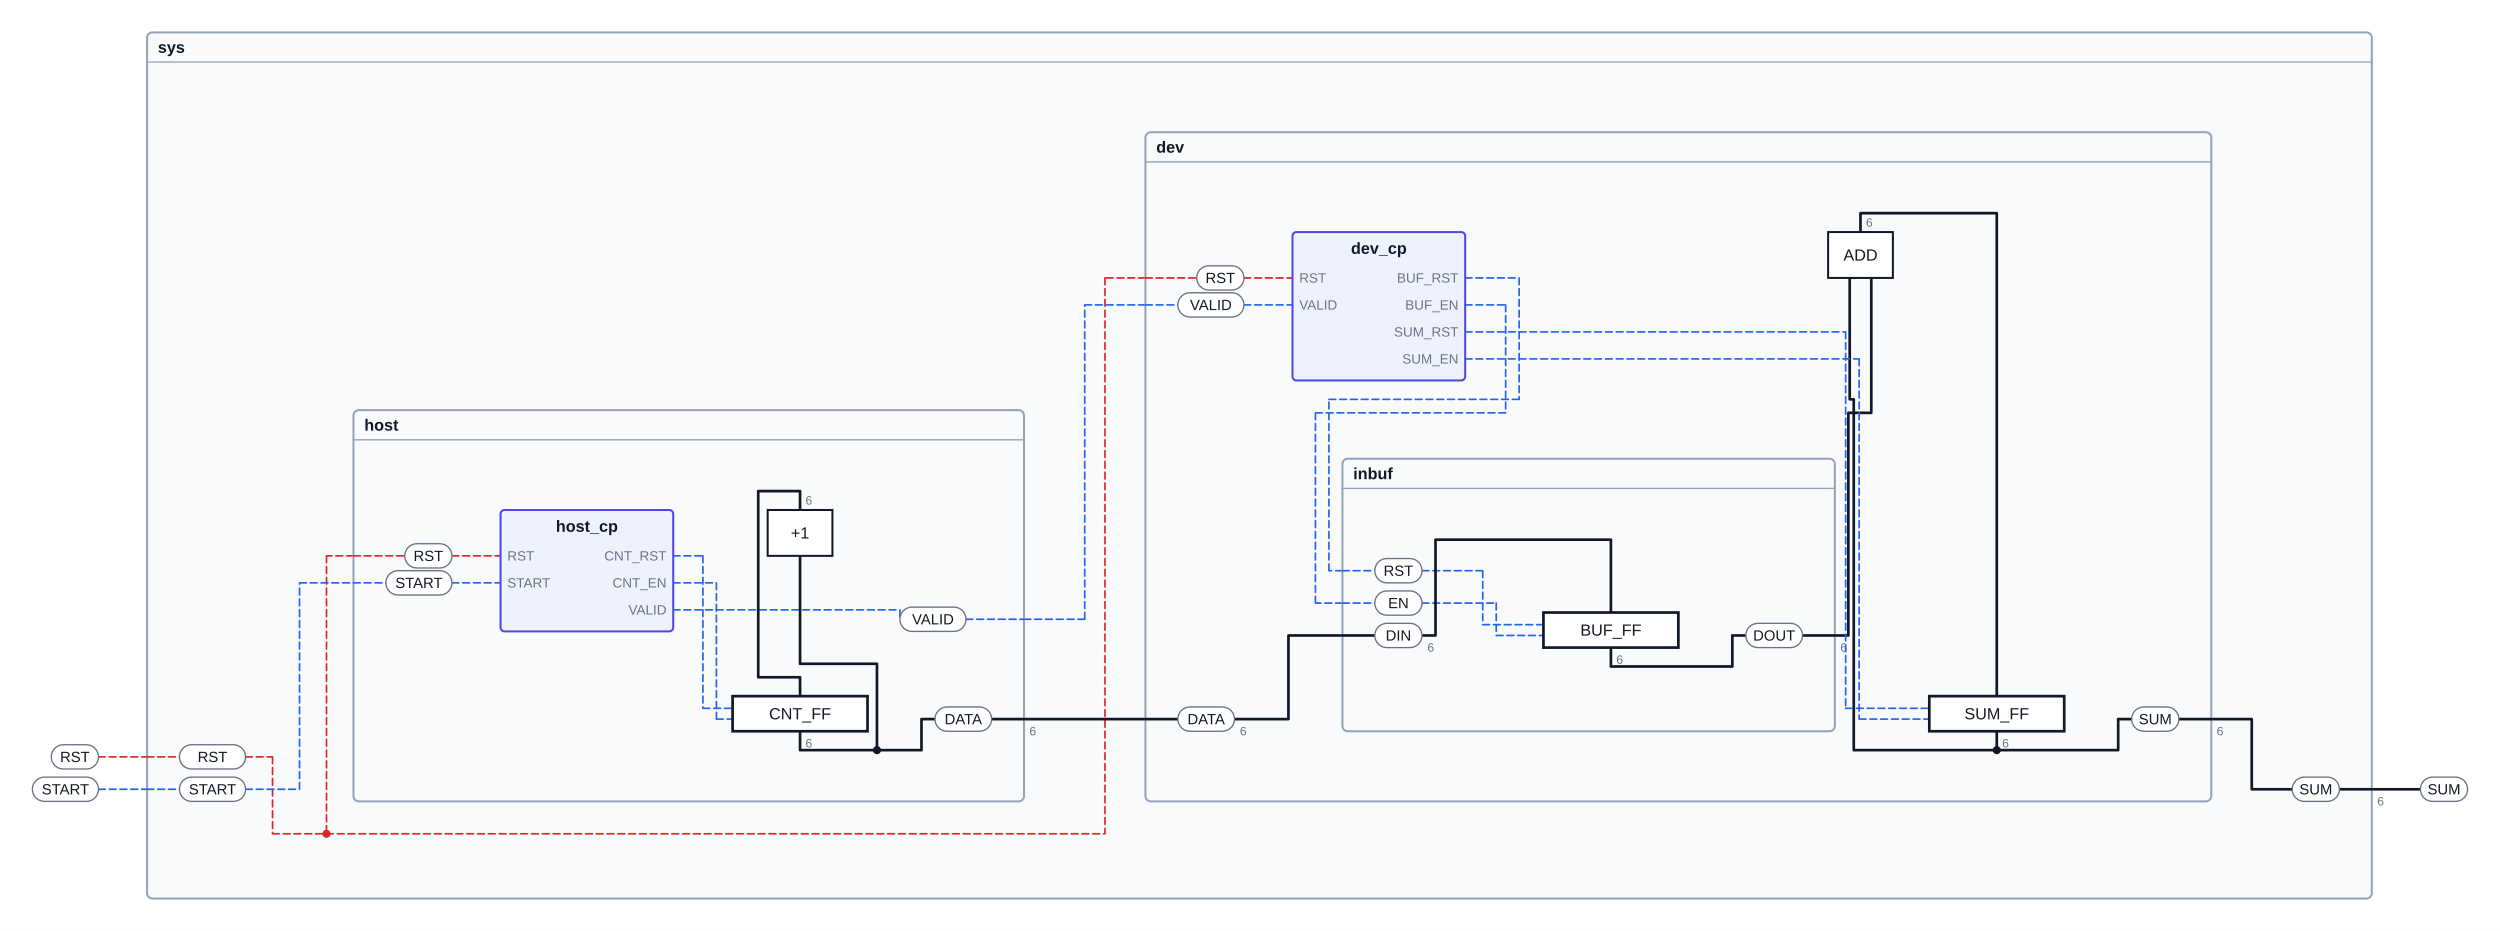
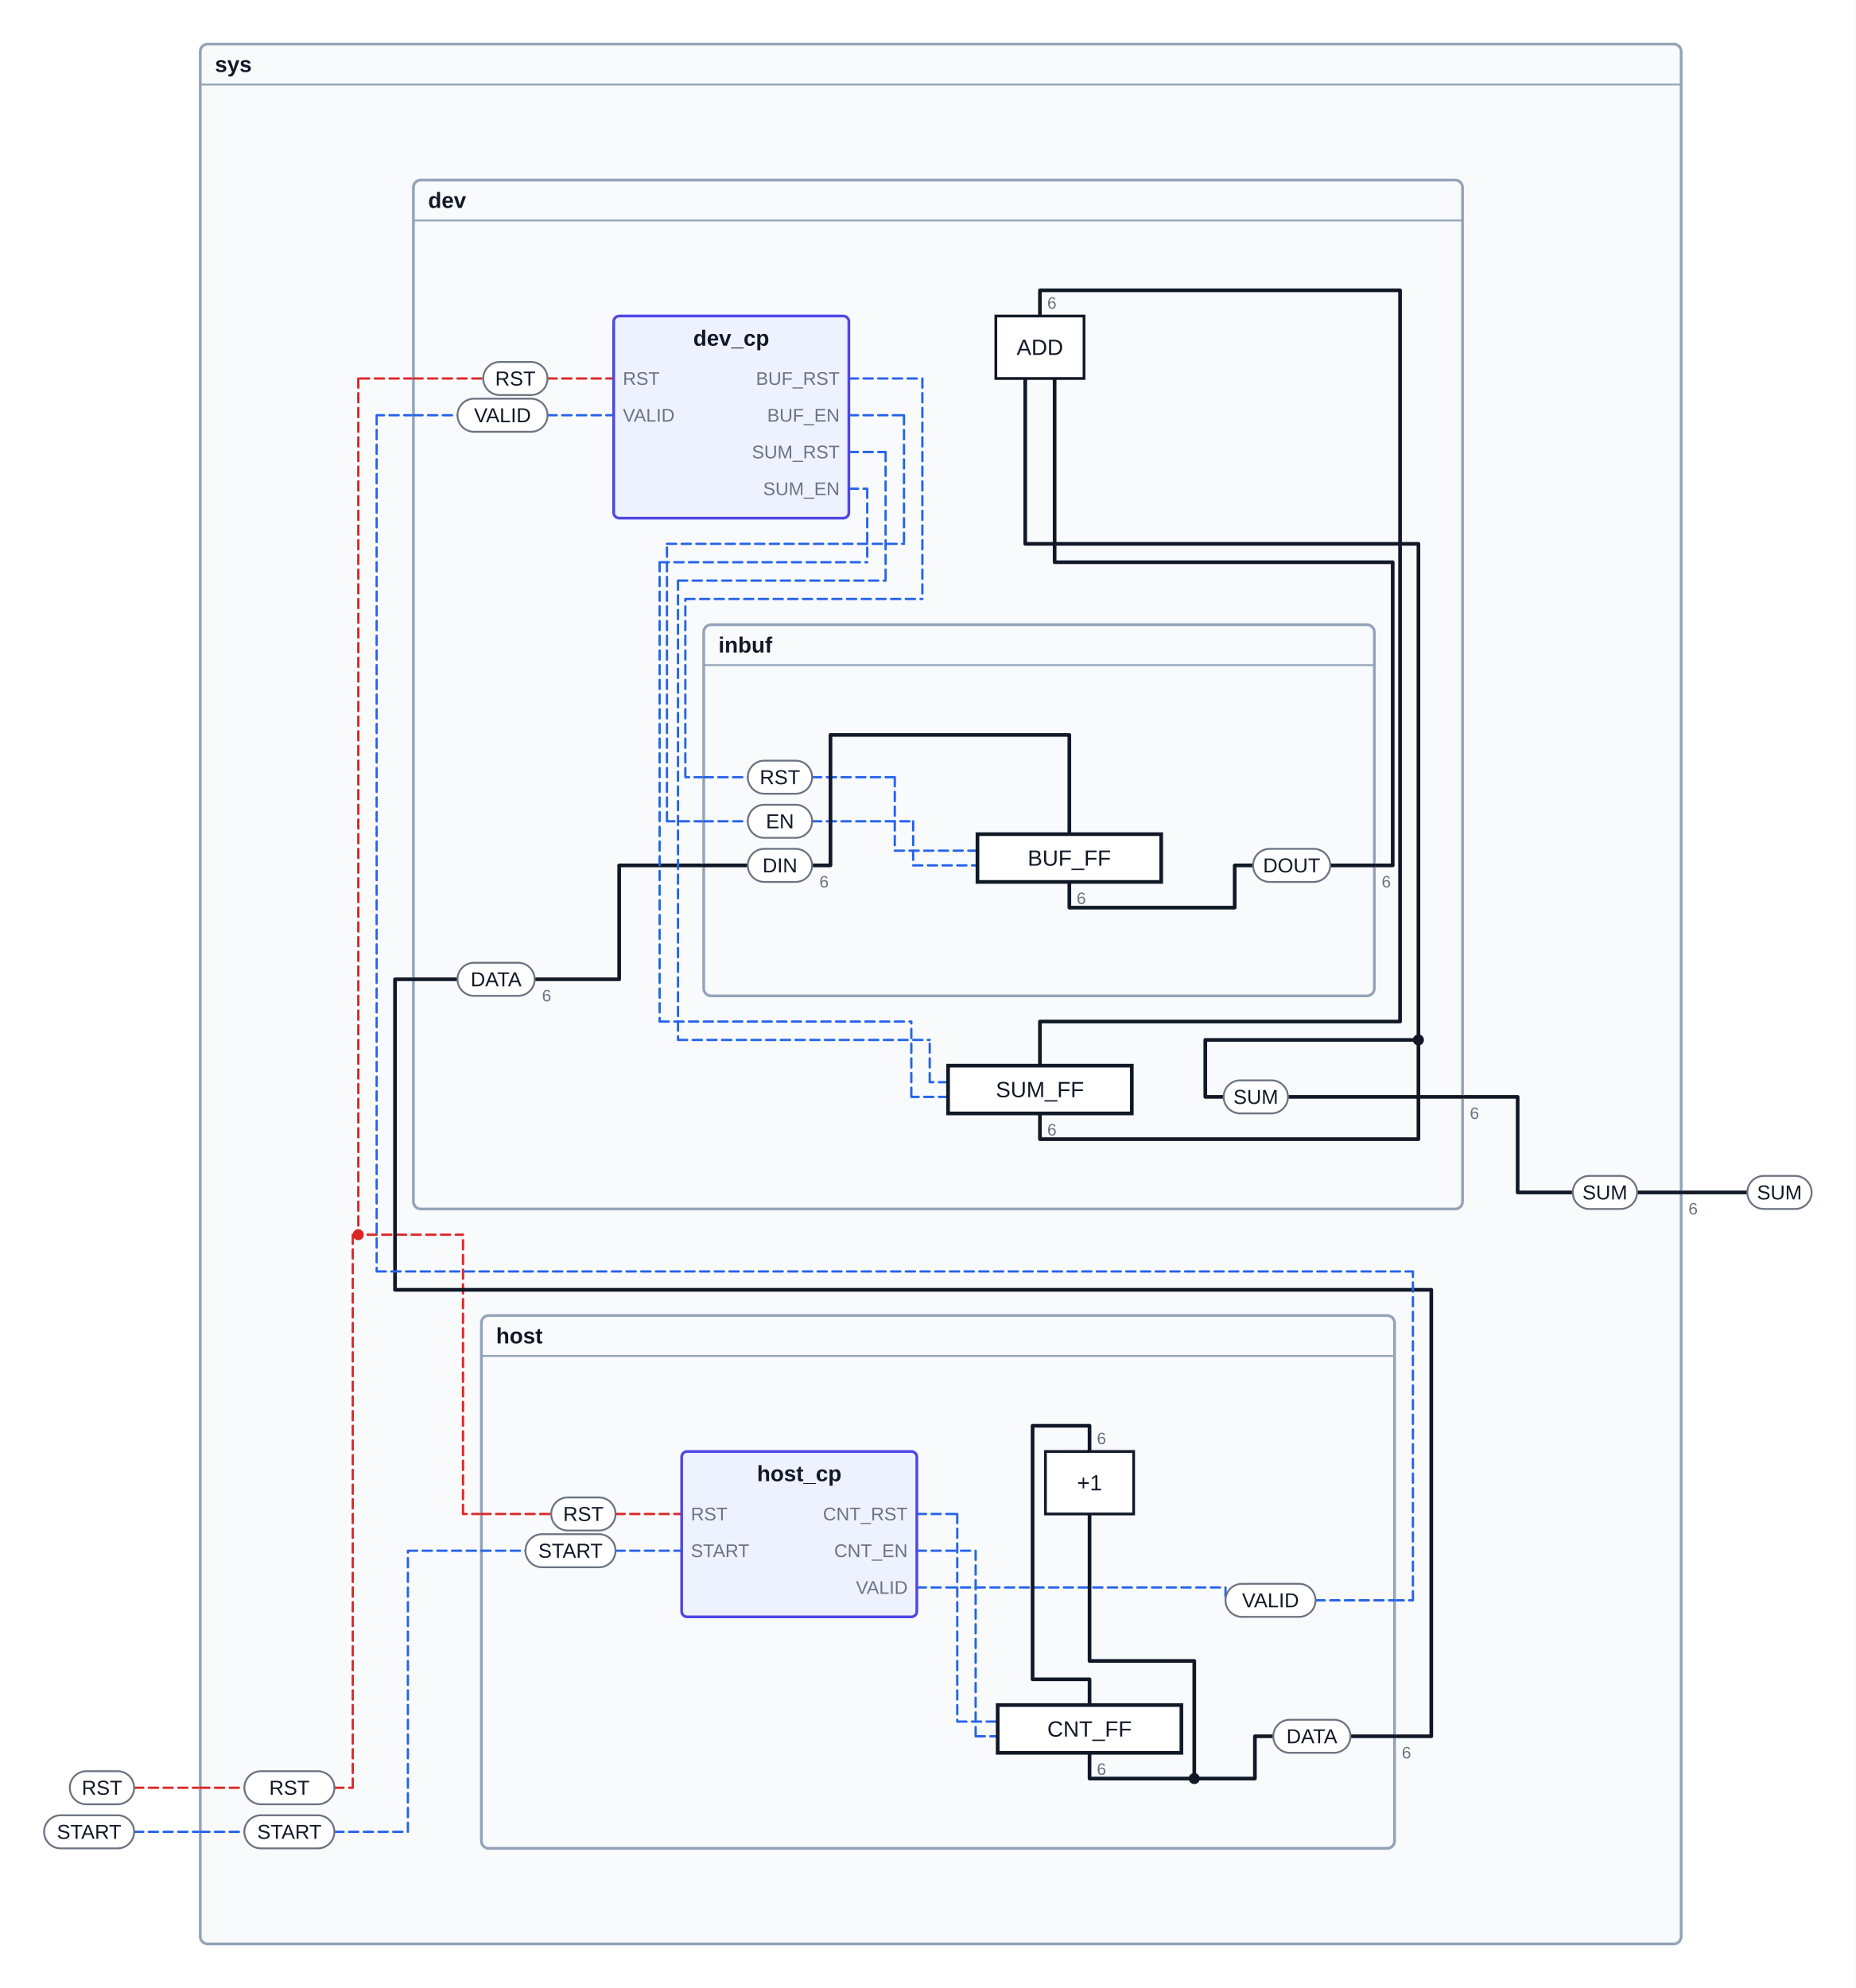
- <svg xmlns="http://www.w3.org/2000/svg" viewBox="0 28 1853 690" width="1853" height="690" font-family="Arial, Helvetica, sans-serif" font-size="12">
-   <rect x="0" y="28" width="1853" height="690" fill="#ffffff" />
+ <svg xmlns="http://www.w3.org/2000/svg" viewBox="0 28 1010 1082" width="1010" height="1082" font-family="Arial, Helvetica, sans-serif" font-size="12">
+   <rect x="0" y="28" width="1010" height="1082" fill="#ffffff" />
  <g class="wire reset" data-signal="RST">
-     <path d="M73 589L109 589" fill="none" stroke="#dc2626" stroke-width="1.25" stroke-dasharray="5 3" stroke-linecap="round" stroke-linejoin="round" />
+     <path d="M73 1001L109 1001" fill="none" stroke="#dc2626" stroke-width="1.25" stroke-dasharray="5 3" stroke-linecap="round" stroke-linejoin="round" />
  </g>
  <g class="wire control" data-signal="START">
-     <path d="M73 613L109 613" fill="none" stroke="#2563eb" stroke-width="1.25" stroke-dasharray="5 3" stroke-linecap="round" stroke-linejoin="round" />
+     <path d="M73 1025L109 1025" fill="none" stroke="#2563eb" stroke-width="1.25" stroke-dasharray="5 3" stroke-linecap="round" stroke-linejoin="round" />
  </g>
  <g class="wire data" data-signal="SUM">
-     <path d="M1758 613L1794 613" fill="none" stroke="#111827" stroke-width="2" stroke-linecap="round" stroke-linejoin="round" />
-     <text x="1762" y="625" font-size="9" fill="#6b7280">6</text>
+     <path d="M915 677L951 677" fill="none" stroke="#111827" stroke-width="2" stroke-linecap="round" stroke-linejoin="round" />
+     <text x="919" y="689" font-size="9" fill="#6b7280">6</text>
  </g>
  <g class="node component unfolded" data-node-id="sys">
-     <rect x="109" y="52" width="1649" height="642" rx="4" fill="#f8fafc" stroke="#94a3b8" stroke-width="1.5" />
-     <path d="M109 74L1758 74" fill="none" stroke="#94a3b8" stroke-linecap="round" stroke-linejoin="round" />
+     <rect x="109" y="52" width="806" height="1034" rx="4" fill="#f8fafc" stroke="#94a3b8" stroke-width="1.5" />
+     <path d="M109 74L915 74" fill="none" stroke="#94a3b8" stroke-linecap="round" stroke-linejoin="round" />
    <text x="117" y="63" text-anchor="start" dominant-baseline="central" font-weight="600" fill="#111827">sys</text>
  </g>
  <g class="node port" data-node-id="@RST">
-     <rect x="38" y="580" width="35" height="18" rx="9" fill="#ffffff" stroke="#6b7280" />
-     <text x="55.5" y="589" text-anchor="middle" dominant-baseline="central" font-size="11" fill="#111827">RST</text>
+     <rect x="38" y="992" width="35" height="18" rx="9" fill="#ffffff" stroke="#6b7280" />
+     <text x="55.5" y="1001" text-anchor="middle" dominant-baseline="central" font-size="11" fill="#111827">RST</text>
  </g>
  <g class="node port" data-node-id="@START">
-     <rect x="24" y="604" width="49" height="18" rx="9" fill="#ffffff" stroke="#6b7280" />
-     <text x="48.5" y="613" text-anchor="middle" dominant-baseline="central" font-size="11" fill="#111827">START</text>
+     <rect x="24" y="1016" width="49" height="18" rx="9" fill="#ffffff" stroke="#6b7280" />
+     <text x="48.5" y="1025" text-anchor="middle" dominant-baseline="central" font-size="11" fill="#111827">START</text>
  </g>
  <g class="node port" data-node-id="@SUM">
-     <rect x="1794" y="604" width="35" height="18" rx="9" fill="#ffffff" stroke="#6b7280" />
-     <text x="1811.5" y="613" text-anchor="middle" dominant-baseline="central" font-size="11" fill="#111827">SUM</text>
+     <rect x="951" y="668" width="35" height="18" rx="9" fill="#ffffff" stroke="#6b7280" />
+     <text x="968.5" y="677" text-anchor="middle" dominant-baseline="central" font-size="11" fill="#111827">SUM</text>
  </g>
  <g class="wire connector reset" data-signal="sys/RST">
-     <path d="M109 589L133 589" fill="none" stroke="#dc2626" stroke-width="1.25" stroke-dasharray="5 3" stroke-linecap="round" stroke-linejoin="round" />
+     <path d="M109 1001L133 1001" fill="none" stroke="#dc2626" stroke-width="1.25" stroke-dasharray="5 3" stroke-linecap="round" stroke-linejoin="round" />
  </g>
  <g class="wire connector control" data-signal="sys/START">
-     <path d="M109 613L133 613" fill="none" stroke="#2563eb" stroke-width="1.25" stroke-dasharray="5 3" stroke-linecap="round" stroke-linejoin="round" />
+     <path d="M109 1025L133 1025" fill="none" stroke="#2563eb" stroke-width="1.25" stroke-dasharray="5 3" stroke-linecap="round" stroke-linejoin="round" />
  </g>
  <g class="wire connector data" data-signal="sys/SUM">
-     <path d="M1734 613L1758 613" fill="none" stroke="#111827" stroke-width="2" stroke-linecap="round" stroke-linejoin="round" />
+     <path d="M891 677L915 677" fill="none" stroke="#111827" stroke-width="2" stroke-linecap="round" stroke-linejoin="round" />
  </g>
  <g class="wire reset" data-signal="sys/RST">
-     <path d="M182 589L202 589M202 589L202 646M262 440L242 440M242 440L242 646M849 234L819 234M819 234L819 646M202 646L819 646" fill="none" stroke="#dc2626" stroke-width="1.25" stroke-dasharray="5 3" stroke-linecap="round" stroke-linejoin="round" />
-     <circle cx="242" cy="646" r="3" fill="#dc2626" />
+     <path d="M182 1001L192 1001M192 1001L192 700M262 852L252 852M252 852L252 700M225 234L195 234M195 234L195 700M192 700L252 700" fill="none" stroke="#dc2626" stroke-width="1.25" stroke-dasharray="5 3" stroke-linecap="round" stroke-linejoin="round" />
+     <circle cx="195" cy="700" r="3" fill="#dc2626" />
  </g>
  <g class="wire control" data-signal="sys/START">
-     <path d="M182 613L222 613M222 613L222 460M222 460L262 460" fill="none" stroke="#2563eb" stroke-width="1.25" stroke-dasharray="5 3" stroke-linecap="round" stroke-linejoin="round" />
+     <path d="M182 1025L222 1025M222 1025L222 872M222 872L262 872" fill="none" stroke="#2563eb" stroke-width="1.25" stroke-dasharray="5 3" stroke-linecap="round" stroke-linejoin="round" />
  </g>
  <g class="wire data" data-signal="sys/DATA">
-     <path d="M759 561L849 561" fill="none" stroke="#111827" stroke-width="2" stroke-linecap="round" stroke-linejoin="round" />
-     <text x="763" y="573" font-size="9" fill="#6b7280">6</text>
+     <path d="M759 973L779 973M779 973L779 730M225 561L215 561M215 561L215 730M215 730L779 730" fill="none" stroke="#111827" stroke-width="2" stroke-linecap="round" stroke-linejoin="round" />
+     <text x="763" y="985" font-size="9" fill="#6b7280">6</text>
  </g>
  <g class="wire control" data-signal="sys/VALID">
-     <path d="M759 487L804 487M804 487L804 254M804 254L849 254" fill="none" stroke="#2563eb" stroke-width="1.25" stroke-dasharray="5 3" stroke-linecap="round" stroke-linejoin="round" />
+     <path d="M759 899L769 899M769 899L769 720M225 254L205 254M205 254L205 720M205 720L769 720" fill="none" stroke="#2563eb" stroke-width="1.25" stroke-dasharray="5 3" stroke-linecap="round" stroke-linejoin="round" />
  </g>
  <g class="wire data" data-signal="sys/SUM">
-     <path d="M1639 561L1669 561M1669 561L1669 613M1669 613L1699 613" fill="none" stroke="#111827" stroke-width="2" stroke-linecap="round" stroke-linejoin="round" />
-     <text x="1643" y="573" font-size="9" fill="#6b7280">6</text>
+     <path d="M796 625L826 625M826 625L826 677M826 677L856 677" fill="none" stroke="#111827" stroke-width="2" stroke-linecap="round" stroke-linejoin="round" />
+     <text x="800" y="637" font-size="9" fill="#6b7280">6</text>
  </g>
  <g class="node port" data-node-id="sys/@RST">
-     <rect x="133" y="580" width="49" height="18" rx="9" fill="#ffffff" stroke="#6b7280" />
-     <text x="157.5" y="589" text-anchor="middle" dominant-baseline="central" font-size="11" fill="#111827">RST</text>
+     <rect x="133" y="992" width="49" height="18" rx="9" fill="#ffffff" stroke="#6b7280" />
+     <text x="157.5" y="1001" text-anchor="middle" dominant-baseline="central" font-size="11" fill="#111827">RST</text>
  </g>
  <g class="node port" data-node-id="sys/@START">
-     <rect x="133" y="604" width="49" height="18" rx="9" fill="#ffffff" stroke="#6b7280" />
-     <text x="157.5" y="613" text-anchor="middle" dominant-baseline="central" font-size="11" fill="#111827">START</text>
+     <rect x="133" y="1016" width="49" height="18" rx="9" fill="#ffffff" stroke="#6b7280" />
+     <text x="157.5" y="1025" text-anchor="middle" dominant-baseline="central" font-size="11" fill="#111827">START</text>
  </g>
  <g class="node port" data-node-id="sys/@SUM">
-     <rect x="1699" y="604" width="35" height="18" rx="9" fill="#ffffff" stroke="#6b7280" />
-     <text x="1716.5" y="613" text-anchor="middle" dominant-baseline="central" font-size="11" fill="#111827">SUM</text>
+     <rect x="856" y="668" width="35" height="18" rx="9" fill="#ffffff" stroke="#6b7280" />
+     <text x="873.5" y="677" text-anchor="middle" dominant-baseline="central" font-size="11" fill="#111827">SUM</text>
  </g>
  <g class="node component unfolded" data-node-id="sys/u_host">
-     <rect x="262" y="332" width="497" height="290" rx="4" fill="#f8fafc" stroke="#94a3b8" stroke-width="1.5" />
-     <path d="M262 354L759 354" fill="none" stroke="#94a3b8" stroke-linecap="round" stroke-linejoin="round" />
-     <text x="270" y="343" text-anchor="start" dominant-baseline="central" font-weight="600" fill="#111827">host</text>
+     <rect x="262" y="744" width="497" height="290" rx="4" fill="#f8fafc" stroke="#94a3b8" stroke-width="1.5" />
+     <path d="M262 766L759 766" fill="none" stroke="#94a3b8" stroke-linecap="round" stroke-linejoin="round" />
+     <text x="270" y="755" text-anchor="start" dominant-baseline="central" font-weight="600" fill="#111827">host</text>
  </g>
  <g class="node component unfolded" data-node-id="sys/u_dev">
-     <rect x="849" y="126" width="790" height="496" rx="4" fill="#f8fafc" stroke="#94a3b8" stroke-width="1.5" />
-     <path d="M849 148L1639 148" fill="none" stroke="#94a3b8" stroke-linecap="round" stroke-linejoin="round" />
-     <text x="857" y="137" text-anchor="start" dominant-baseline="central" font-weight="600" fill="#111827">dev</text>
+     <rect x="225" y="126" width="571" height="560" rx="4" fill="#f8fafc" stroke="#94a3b8" stroke-width="1.5" />
+     <path d="M225 148L796 148" fill="none" stroke="#94a3b8" stroke-linecap="round" stroke-linejoin="round" />
+     <text x="233" y="137" text-anchor="start" dominant-baseline="central" font-weight="600" fill="#111827">dev</text>
  </g>
  <g class="wire connector data" data-signal="sys/u_host/CNT_Q">
-     <path d="M735 561L759 561" fill="none" stroke="#111827" stroke-width="2" stroke-linecap="round" stroke-linejoin="round" />
+     <path d="M735 973L759 973" fill="none" stroke="#111827" stroke-width="2" stroke-linecap="round" stroke-linejoin="round" />
  </g>
  <g class="wire connector control" data-signal="sys/u_host/VALID">
-     <path d="M716 487L759 487" fill="none" stroke="#2563eb" stroke-width="1.25" stroke-dasharray="5 3" stroke-linecap="round" stroke-linejoin="round" />
+     <path d="M716 899L759 899" fill="none" stroke="#2563eb" stroke-width="1.25" stroke-dasharray="5 3" stroke-linecap="round" stroke-linejoin="round" />
  </g>
  <g class="wire connector reset" data-signal="sys/u_host/RST">
-     <path d="M262 440L300 440" fill="none" stroke="#dc2626" stroke-width="1.25" stroke-dasharray="5 3" stroke-linecap="round" stroke-linejoin="round" />
+     <path d="M262 852L300 852" fill="none" stroke="#dc2626" stroke-width="1.25" stroke-dasharray="5 3" stroke-linecap="round" stroke-linejoin="round" />
  </g>
  <g class="wire connector control" data-signal="sys/u_host/START">
-     <path d="M262 460L286 460" fill="none" stroke="#2563eb" stroke-width="1.25" stroke-dasharray="5 3" stroke-linecap="round" stroke-linejoin="round" />
+     <path d="M262 872L286 872" fill="none" stroke="#2563eb" stroke-width="1.25" stroke-dasharray="5 3" stroke-linecap="round" stroke-linejoin="round" />
  </g>
  <g class="wire reset" data-signal="sys/u_host/RST">
-     <path d="M335 440L371 440" fill="none" stroke="#dc2626" stroke-width="1.25" stroke-dasharray="5 3" stroke-linecap="round" stroke-linejoin="round" />
+     <path d="M335 852L371 852" fill="none" stroke="#dc2626" stroke-width="1.25" stroke-dasharray="5 3" stroke-linecap="round" stroke-linejoin="round" />
  </g>
  <g class="wire control" data-signal="sys/u_host/START">
-     <path d="M335 460L371 460" fill="none" stroke="#2563eb" stroke-width="1.25" stroke-dasharray="5 3" stroke-linecap="round" stroke-linejoin="round" />
+     <path d="M335 872L371 872" fill="none" stroke="#2563eb" stroke-width="1.25" stroke-dasharray="5 3" stroke-linecap="round" stroke-linejoin="round" />
  </g>
  <g class="wire control" data-signal="sys/u_host/CNT_RST">
-     <path d="M499 440L521 440M521 440L521 553M521 553L543 553" fill="none" stroke="#2563eb" stroke-width="1.25" stroke-dasharray="5 3" stroke-linecap="round" stroke-linejoin="round" />
+     <path d="M499 852L521 852M521 852L521 965M521 965L543 965" fill="none" stroke="#2563eb" stroke-width="1.25" stroke-dasharray="5 3" stroke-linecap="round" stroke-linejoin="round" />
  </g>
  <g class="wire control" data-signal="sys/u_host/CNT_EN">
-     <path d="M499 460L531 460M531 460L531 561M531 561L543 561" fill="none" stroke="#2563eb" stroke-width="1.25" stroke-dasharray="5 3" stroke-linecap="round" stroke-linejoin="round" />
+     <path d="M499 872L531 872M531 872L531 973M531 973L543 973" fill="none" stroke="#2563eb" stroke-width="1.25" stroke-dasharray="5 3" stroke-linecap="round" stroke-linejoin="round" />
  </g>
  <g class="wire control" data-signal="sys/u_host/VALID">
-     <path d="M499 480L667 480M667 480L667 487" fill="none" stroke="#2563eb" stroke-width="1.25" stroke-dasharray="5 3" stroke-linecap="round" stroke-linejoin="round" />
+     <path d="M499 892L667 892M667 892L667 899" fill="none" stroke="#2563eb" stroke-width="1.25" stroke-dasharray="5 3" stroke-linecap="round" stroke-linejoin="round" />
  </g>
  <g class="wire data" data-signal="sys/u_host/CNT_D">
-     <path d="M593 406L593 392M593 544L593 530M562 392L593 392M562 530L593 530M562 392L562 530" fill="none" stroke="#111827" stroke-width="2" stroke-linecap="round" stroke-linejoin="round" />
-     <text x="597" y="402" font-size="9" fill="#6b7280">6</text>
+     <path d="M593 818L593 804M593 956L593 942M562 804L593 804M562 942L593 942M562 804L562 942" fill="none" stroke="#111827" stroke-width="2" stroke-linecap="round" stroke-linejoin="round" />
+     <text x="597" y="814" font-size="9" fill="#6b7280">6</text>
  </g>
  <g class="wire data" data-signal="sys/u_host/CNT_Q">
-     <path d="M593 570L593 584M593 440L593 520M693 561L683 561M683 561L683 584M593 520L650 520M593 584L683 584M650 520L650 584" fill="none" stroke="#111827" stroke-width="2" stroke-linecap="round" stroke-linejoin="round" />
-     <circle cx="650" cy="584" r="3" fill="#111827" />
-     <text x="597" y="582" font-size="9" fill="#6b7280">6</text>
+     <path d="M593 982L593 996M593 852L593 932M693 973L683 973M683 973L683 996M593 932L650 932M593 996L683 996M650 932L650 996" fill="none" stroke="#111827" stroke-width="2" stroke-linecap="round" stroke-linejoin="round" />
+     <circle cx="650" cy="996" r="3" fill="#111827" />
+     <text x="597" y="994" font-size="9" fill="#6b7280">6</text>
  </g>
  <g class="node port" data-node-id="sys/u_host/@DATA">
-     <rect x="693" y="552" width="42" height="18" rx="9" fill="#ffffff" stroke="#6b7280" />
-     <text x="714" y="561" text-anchor="middle" dominant-baseline="central" font-size="11" fill="#111827">DATA</text>
+     <rect x="693" y="964" width="42" height="18" rx="9" fill="#ffffff" stroke="#6b7280" />
+     <text x="714" y="973" text-anchor="middle" dominant-baseline="central" font-size="11" fill="#111827">DATA</text>
  </g>
  <g class="node port" data-node-id="sys/u_host/@VALID">
-     <rect x="667" y="478" width="49" height="18" rx="9" fill="#ffffff" stroke="#6b7280" />
-     <text x="691.5" y="487" text-anchor="middle" dominant-baseline="central" font-size="11" fill="#111827">VALID</text>
+     <rect x="667" y="890" width="49" height="18" rx="9" fill="#ffffff" stroke="#6b7280" />
+     <text x="691.5" y="899" text-anchor="middle" dominant-baseline="central" font-size="11" fill="#111827">VALID</text>
  </g>
  <g class="node op" data-node-id="sys/u_host/data_path.u_inc">
-     <rect x="569" y="406" width="48" height="34" fill="#ffffff" stroke="#111827" stroke-width="1.5" />
-     <text x="593" y="423" text-anchor="middle" dominant-baseline="central" fill="#111827">+1</text>
+     <rect x="569" y="818" width="48" height="34" fill="#ffffff" stroke="#111827" stroke-width="1.5" />
+     <text x="593" y="835" text-anchor="middle" dominant-baseline="central" fill="#111827">+1</text>
  </g>
  <g class="node control" data-node-id="sys/u_host/control_path">
-     <rect x="371" y="406" width="128" height="90" rx="3" fill="#eef2ff" stroke="#4f46e5" stroke-width="1.5" />
-     <text x="435" y="418" text-anchor="middle" dominant-baseline="central" font-weight="600" fill="#111827">host_cp</text>
-     <text x="376" y="440" text-anchor="start" dominant-baseline="central" font-size="10" fill="#6b7280">RST</text>
-     <text x="376" y="460" text-anchor="start" dominant-baseline="central" font-size="10" fill="#6b7280">START</text>
-     <text x="494" y="440" text-anchor="end" dominant-baseline="central" font-size="10" fill="#6b7280">CNT_RST</text>
-     <text x="494" y="460" text-anchor="end" dominant-baseline="central" font-size="10" fill="#6b7280">CNT_EN</text>
-     <text x="494" y="480" text-anchor="end" dominant-baseline="central" font-size="10" fill="#6b7280">VALID</text>
+     <rect x="371" y="818" width="128" height="90" rx="3" fill="#eef2ff" stroke="#4f46e5" stroke-width="1.5" />
+     <text x="435" y="830" text-anchor="middle" dominant-baseline="central" font-weight="600" fill="#111827">host_cp</text>
+     <text x="376" y="852" text-anchor="start" dominant-baseline="central" font-size="10" fill="#6b7280">RST</text>
+     <text x="376" y="872" text-anchor="start" dominant-baseline="central" font-size="10" fill="#6b7280">START</text>
+     <text x="494" y="852" text-anchor="end" dominant-baseline="central" font-size="10" fill="#6b7280">CNT_RST</text>
+     <text x="494" y="872" text-anchor="end" dominant-baseline="central" font-size="10" fill="#6b7280">CNT_EN</text>
+     <text x="494" y="892" text-anchor="end" dominant-baseline="central" font-size="10" fill="#6b7280">VALID</text>
  </g>
  <g class="node reg" data-node-id="sys/u_host/CNT_FF">
-     <rect x="543" y="544" width="100" height="26" fill="#ffffff" stroke="#111827" stroke-width="2" />
-     <text x="593" y="557" text-anchor="middle" dominant-baseline="central" fill="#111827">CNT_FF</text>
+     <rect x="543" y="956" width="100" height="26" fill="#ffffff" stroke="#111827" stroke-width="2" />
+     <text x="593" y="969" text-anchor="middle" dominant-baseline="central" fill="#111827">CNT_FF</text>
  </g>
  <g class="node port" data-node-id="sys/u_host/@RST">
-     <rect x="300" y="431" width="35" height="18" rx="9" fill="#ffffff" stroke="#6b7280" />
-     <text x="317.5" y="440" text-anchor="middle" dominant-baseline="central" font-size="11" fill="#111827">RST</text>
+     <rect x="300" y="843" width="35" height="18" rx="9" fill="#ffffff" stroke="#6b7280" />
+     <text x="317.5" y="852" text-anchor="middle" dominant-baseline="central" font-size="11" fill="#111827">RST</text>
  </g>
  <g class="node port" data-node-id="sys/u_host/@START">
-     <rect x="286" y="451" width="49" height="18" rx="9" fill="#ffffff" stroke="#6b7280" />
-     <text x="310.5" y="460" text-anchor="middle" dominant-baseline="central" font-size="11" fill="#111827">START</text>
+     <rect x="286" y="863" width="49" height="18" rx="9" fill="#ffffff" stroke="#6b7280" />
+     <text x="310.5" y="872" text-anchor="middle" dominant-baseline="central" font-size="11" fill="#111827">START</text>
  </g>
  <g class="wire connector data" data-signal="sys/u_dev/DATA">
-     <path d="M849 561L873 561" fill="none" stroke="#111827" stroke-width="2" stroke-linecap="round" stroke-linejoin="round" />
+     <path d="M225 561L249 561" fill="none" stroke="#111827" stroke-width="2" stroke-linecap="round" stroke-linejoin="round" />
  </g>
  <g class="wire connector data" data-signal="sys/u_dev/SUM_Q">
-     <path d="M1615 561L1639 561" fill="none" stroke="#111827" stroke-width="2" stroke-linecap="round" stroke-linejoin="round" />
+     <path d="M701 625L796 625" fill="none" stroke="#111827" stroke-width="2" stroke-linecap="round" stroke-linejoin="round" />
  </g>
  <g class="wire connector reset" data-signal="sys/u_dev/RST">
-     <path d="M849 234L887 234" fill="none" stroke="#dc2626" stroke-width="1.25" stroke-dasharray="5 3" stroke-linecap="round" stroke-linejoin="round" />
+     <path d="M225 234L263 234" fill="none" stroke="#dc2626" stroke-width="1.25" stroke-dasharray="5 3" stroke-linecap="round" stroke-linejoin="round" />
  </g>
  <g class="wire connector control" data-signal="sys/u_dev/VALID">
-     <path d="M849 254L873 254" fill="none" stroke="#2563eb" stroke-width="1.25" stroke-dasharray="5 3" stroke-linecap="round" stroke-linejoin="round" />
+     <path d="M225 254L249 254" fill="none" stroke="#2563eb" stroke-width="1.25" stroke-dasharray="5 3" stroke-linecap="round" stroke-linejoin="round" />
  </g>
  <g class="wire reset" data-signal="sys/u_dev/RST">
-     <path d="M922 234L958 234" fill="none" stroke="#dc2626" stroke-width="1.25" stroke-dasharray="5 3" stroke-linecap="round" stroke-linejoin="round" />
+     <path d="M298 234L334 234" fill="none" stroke="#dc2626" stroke-width="1.25" stroke-dasharray="5 3" stroke-linecap="round" stroke-linejoin="round" />
  </g>
  <g class="wire control" data-signal="sys/u_dev/VALID">
-     <path d="M922 254L958 254" fill="none" stroke="#2563eb" stroke-width="1.25" stroke-dasharray="5 3" stroke-linecap="round" stroke-linejoin="round" />
+     <path d="M298 254L334 254" fill="none" stroke="#2563eb" stroke-width="1.25" stroke-dasharray="5 3" stroke-linecap="round" stroke-linejoin="round" />
  </g>
  <g class="wire data" data-signal="sys/u_dev/DATA">
-     <path d="M915 561L955 561M955 561L955 499M955 499L995 499" fill="none" stroke="#111827" stroke-width="2" stroke-linecap="round" stroke-linejoin="round" />
-     <text x="919" y="573" font-size="9" fill="#6b7280">6</text>
+     <path d="M291 561L337 561M337 561L337 499M337 499L383 499" fill="none" stroke="#111827" stroke-width="2" stroke-linecap="round" stroke-linejoin="round" />
+     <text x="295" y="573" font-size="9" fill="#6b7280">6</text>
  </g>
  <g class="wire data" data-signal="sys/u_dev/BUF_OUT">
-     <path d="M1360 499L1370 499M1370 499L1370 334M1387 234L1387 334M1370 334L1387 334" fill="none" stroke="#111827" stroke-width="2" stroke-linecap="round" stroke-linejoin="round" />
-     <text x="1364" y="511" font-size="9" fill="#6b7280">6</text>
+     <path d="M748 499L758 499M758 499L758 334M574 234L574 334M574 334L758 334" fill="none" stroke="#111827" stroke-width="2" stroke-linecap="round" stroke-linejoin="round" />
+     <text x="752" y="511" font-size="9" fill="#6b7280">6</text>
  </g>
  <g class="wire control" data-signal="sys/u_dev/BUF_RST">
-     <path d="M1086 234L1126 234M1126 234L1126 324M995 451L985 451M985 451L985 324M985 324L1126 324" fill="none" stroke="#2563eb" stroke-width="1.25" stroke-dasharray="5 3" stroke-linecap="round" stroke-linejoin="round" />
+     <path d="M462 234L502 234M502 234L502 354M383 451L373 451M373 451L373 354M373 354L502 354" fill="none" stroke="#2563eb" stroke-width="1.25" stroke-dasharray="5 3" stroke-linecap="round" stroke-linejoin="round" />
  </g>
  <g class="wire control" data-signal="sys/u_dev/BUF_EN">
-     <path d="M1086 254L1116 254M1116 254L1116 334M995 475L975 475M975 475L975 334M975 334L1116 334" fill="none" stroke="#2563eb" stroke-width="1.25" stroke-dasharray="5 3" stroke-linecap="round" stroke-linejoin="round" />
+     <path d="M462 254L492 254M492 254L492 324M383 475L363 475M363 475L363 324M363 324L492 324" fill="none" stroke="#2563eb" stroke-width="1.25" stroke-dasharray="5 3" stroke-linecap="round" stroke-linejoin="round" />
  </g>
  <g class="wire data" data-signal="sys/u_dev/SUM_D">
-     <path d="M1379 200L1379 186M1379 186L1480 186M1480 186L1480 544" fill="none" stroke="#111827" stroke-width="2" stroke-linecap="round" stroke-linejoin="round" />
-     <text x="1383" y="196" font-size="9" fill="#6b7280">6</text>
+     <path d="M566 200L566 186M566 608L566 584M566 186L762 186M566 584L762 584M762 186L762 584" fill="none" stroke="#111827" stroke-width="2" stroke-linecap="round" stroke-linejoin="round" />
+     <text x="570" y="196" font-size="9" fill="#6b7280">6</text>
  </g>
  <g class="wire data" data-signal="sys/u_dev/SUM_Q">
-     <path d="M1480 570L1480 584M1371 234L1371 324M1580 561L1570 561M1570 561L1570 584M1371 324L1374 324M1374 584L1570 584M1374 324L1374 584" fill="none" stroke="#111827" stroke-width="2" stroke-linecap="round" stroke-linejoin="round" />
-     <circle cx="1480" cy="584" r="3" fill="#111827" />
-     <text x="1484" y="582" font-size="9" fill="#6b7280">6</text>
+     <path d="M566 634L566 648M558 234L558 324M666 625L656 625M656 625L656 594M558 324L772 324M656 594L772 594M566 648L772 648M772 324L772 648" fill="none" stroke="#111827" stroke-width="2" stroke-linecap="round" stroke-linejoin="round" />
+     <circle cx="772" cy="594" r="3" fill="#111827" />
+     <text x="570" y="646" font-size="9" fill="#6b7280">6</text>
  </g>
  <g class="wire control" data-signal="sys/u_dev/SUM_RST">
-     <path d="M1086 274L1368 274M1368 274L1368 553M1368 553L1430 553" fill="none" stroke="#2563eb" stroke-width="1.25" stroke-dasharray="5 3" stroke-linecap="round" stroke-linejoin="round" />
+     <path d="M462 274L482 274M482 274L482 344M516 617L506 617M506 617L506 594M369 344L482 344M369 594L506 594M369 344L369 594" fill="none" stroke="#2563eb" stroke-width="1.25" stroke-dasharray="5 3" stroke-linecap="round" stroke-linejoin="round" />
  </g>
  <g class="wire control" data-signal="sys/u_dev/SUM_EN">
-     <path d="M1086 294L1378 294M1378 294L1378 561M1378 561L1430 561" fill="none" stroke="#2563eb" stroke-width="1.25" stroke-dasharray="5 3" stroke-linecap="round" stroke-linejoin="round" />
+     <path d="M462 294L472 294M472 294L472 334M516 625L496 625M496 625L496 584M359 334L472 334M359 584L496 584M359 334L359 584" fill="none" stroke="#2563eb" stroke-width="1.25" stroke-dasharray="5 3" stroke-linecap="round" stroke-linejoin="round" />
  </g>
  <g class="node port" data-node-id="sys/u_dev/@DATA">
-     <rect x="873" y="552" width="42" height="18" rx="9" fill="#ffffff" stroke="#6b7280" />
-     <text x="894" y="561" text-anchor="middle" dominant-baseline="central" font-size="11" fill="#111827">DATA</text>
+     <rect x="249" y="552" width="42" height="18" rx="9" fill="#ffffff" stroke="#6b7280" />
+     <text x="270" y="561" text-anchor="middle" dominant-baseline="central" font-size="11" fill="#111827">DATA</text>
  </g>
  <g class="node port" data-node-id="sys/u_dev/@SUM">
-     <rect x="1580" y="552" width="35" height="18" rx="9" fill="#ffffff" stroke="#6b7280" />
-     <text x="1597.5" y="561" text-anchor="middle" dominant-baseline="central" font-size="11" fill="#111827">SUM</text>
+     <rect x="666" y="616" width="35" height="18" rx="9" fill="#ffffff" stroke="#6b7280" />
+     <text x="683.5" y="625" text-anchor="middle" dominant-baseline="central" font-size="11" fill="#111827">SUM</text>
  </g>
  <g class="node component unfolded" data-node-id="sys/u_dev/u_inbuf">
-     <rect x="995" y="368" width="365" height="202" rx="4" fill="#f8fafc" stroke="#94a3b8" stroke-width="1.5" />
-     <path d="M995 390L1360 390" fill="none" stroke="#94a3b8" stroke-linecap="round" stroke-linejoin="round" />
-     <text x="1003" y="379" text-anchor="start" dominant-baseline="central" font-weight="600" fill="#111827">inbuf</text>
+     <rect x="383" y="368" width="365" height="202" rx="4" fill="#f8fafc" stroke="#94a3b8" stroke-width="1.5" />
+     <path d="M383 390L748 390" fill="none" stroke="#94a3b8" stroke-linecap="round" stroke-linejoin="round" />
+     <text x="391" y="379" text-anchor="start" dominant-baseline="central" font-weight="600" fill="#111827">inbuf</text>
  </g>
  <g class="node op" data-node-id="sys/u_dev/data_path.u_add">
-     <rect x="1355" y="200" width="48" height="34" fill="#ffffff" stroke="#111827" stroke-width="1.5" />
-     <text x="1379" y="217" text-anchor="middle" dominant-baseline="central" fill="#111827">ADD</text>
+     <rect x="542" y="200" width="48" height="34" fill="#ffffff" stroke="#111827" stroke-width="1.5" />
+     <text x="566" y="217" text-anchor="middle" dominant-baseline="central" fill="#111827">ADD</text>
  </g>
  <g class="node control" data-node-id="sys/u_dev/control_path">
-     <rect x="958" y="200" width="128" height="110" rx="3" fill="#eef2ff" stroke="#4f46e5" stroke-width="1.5" />
-     <text x="1022" y="212" text-anchor="middle" dominant-baseline="central" font-weight="600" fill="#111827">dev_cp</text>
-     <text x="963" y="234" text-anchor="start" dominant-baseline="central" font-size="10" fill="#6b7280">RST</text>
-     <text x="963" y="254" text-anchor="start" dominant-baseline="central" font-size="10" fill="#6b7280">VALID</text>
-     <text x="1081" y="234" text-anchor="end" dominant-baseline="central" font-size="10" fill="#6b7280">BUF_RST</text>
-     <text x="1081" y="254" text-anchor="end" dominant-baseline="central" font-size="10" fill="#6b7280">BUF_EN</text>
-     <text x="1081" y="274" text-anchor="end" dominant-baseline="central" font-size="10" fill="#6b7280">SUM_RST</text>
-     <text x="1081" y="294" text-anchor="end" dominant-baseline="central" font-size="10" fill="#6b7280">SUM_EN</text>
+     <rect x="334" y="200" width="128" height="110" rx="3" fill="#eef2ff" stroke="#4f46e5" stroke-width="1.5" />
+     <text x="398" y="212" text-anchor="middle" dominant-baseline="central" font-weight="600" fill="#111827">dev_cp</text>
+     <text x="339" y="234" text-anchor="start" dominant-baseline="central" font-size="10" fill="#6b7280">RST</text>
+     <text x="339" y="254" text-anchor="start" dominant-baseline="central" font-size="10" fill="#6b7280">VALID</text>
+     <text x="457" y="234" text-anchor="end" dominant-baseline="central" font-size="10" fill="#6b7280">BUF_RST</text>
+     <text x="457" y="254" text-anchor="end" dominant-baseline="central" font-size="10" fill="#6b7280">BUF_EN</text>
+     <text x="457" y="274" text-anchor="end" dominant-baseline="central" font-size="10" fill="#6b7280">SUM_RST</text>
+     <text x="457" y="294" text-anchor="end" dominant-baseline="central" font-size="10" fill="#6b7280">SUM_EN</text>
  </g>
  <g class="node reg" data-node-id="sys/u_dev/SUM_FF">
-     <rect x="1430" y="544" width="100" height="26" fill="#ffffff" stroke="#111827" stroke-width="2" />
-     <text x="1480" y="557" text-anchor="middle" dominant-baseline="central" fill="#111827">SUM_FF</text>
+     <rect x="516" y="608" width="100" height="26" fill="#ffffff" stroke="#111827" stroke-width="2" />
+     <text x="566" y="621" text-anchor="middle" dominant-baseline="central" fill="#111827">SUM_FF</text>
  </g>
  <g class="node port" data-node-id="sys/u_dev/@RST">
-     <rect x="887" y="225" width="35" height="18" rx="9" fill="#ffffff" stroke="#6b7280" />
-     <text x="904.5" y="234" text-anchor="middle" dominant-baseline="central" font-size="11" fill="#111827">RST</text>
+     <rect x="263" y="225" width="35" height="18" rx="9" fill="#ffffff" stroke="#6b7280" />
+     <text x="280.5" y="234" text-anchor="middle" dominant-baseline="central" font-size="11" fill="#111827">RST</text>
  </g>
  <g class="node port" data-node-id="sys/u_dev/@VALID">
-     <rect x="873" y="245" width="49" height="18" rx="9" fill="#ffffff" stroke="#6b7280" />
-     <text x="897.5" y="254" text-anchor="middle" dominant-baseline="central" font-size="11" fill="#111827">VALID</text>
+     <rect x="249" y="245" width="49" height="18" rx="9" fill="#ffffff" stroke="#6b7280" />
+     <text x="273.5" y="254" text-anchor="middle" dominant-baseline="central" font-size="11" fill="#111827">VALID</text>
  </g>
  <g class="wire connector control" data-signal="sys/u_dev/u_inbuf/RST">
-     <path d="M995 451L1019 451" fill="none" stroke="#2563eb" stroke-width="1.25" stroke-dasharray="5 3" stroke-linecap="round" stroke-linejoin="round" />
+     <path d="M383 451L407 451" fill="none" stroke="#2563eb" stroke-width="1.25" stroke-dasharray="5 3" stroke-linecap="round" stroke-linejoin="round" />
  </g>
  <g class="wire connector control" data-signal="sys/u_dev/u_inbuf/EN">
-     <path d="M995 475L1019 475" fill="none" stroke="#2563eb" stroke-width="1.25" stroke-dasharray="5 3" stroke-linecap="round" stroke-linejoin="round" />
+     <path d="M383 475L407 475" fill="none" stroke="#2563eb" stroke-width="1.25" stroke-dasharray="5 3" stroke-linecap="round" stroke-linejoin="round" />
  </g>
  <g class="wire connector data" data-signal="sys/u_dev/u_inbuf/BUF_D">
-     <path d="M995 499L1019 499" fill="none" stroke="#111827" stroke-width="2" stroke-linecap="round" stroke-linejoin="round" />
+     <path d="M383 499L407 499" fill="none" stroke="#111827" stroke-width="2" stroke-linecap="round" stroke-linejoin="round" />
  </g>
  <g class="wire connector data" data-signal="sys/u_dev/u_inbuf/BUF_Q">
-     <path d="M1336 499L1360 499" fill="none" stroke="#111827" stroke-width="2" stroke-linecap="round" stroke-linejoin="round" />
+     <path d="M724 499L748 499" fill="none" stroke="#111827" stroke-width="2" stroke-linecap="round" stroke-linejoin="round" />
  </g>
  <g class="wire control" data-signal="sys/u_dev/u_inbuf/RST">
-     <path d="M1054 451L1099 451M1099 451L1099 491M1099 491L1144 491" fill="none" stroke="#2563eb" stroke-width="1.25" stroke-dasharray="5 3" stroke-linecap="round" stroke-linejoin="round" />
+     <path d="M442 451L487 451M487 451L487 491M487 491L532 491" fill="none" stroke="#2563eb" stroke-width="1.25" stroke-dasharray="5 3" stroke-linecap="round" stroke-linejoin="round" />
  </g>
  <g class="wire control" data-signal="sys/u_dev/u_inbuf/EN">
-     <path d="M1054 475L1109 475M1109 475L1109 499M1109 499L1144 499" fill="none" stroke="#2563eb" stroke-width="1.25" stroke-dasharray="5 3" stroke-linecap="round" stroke-linejoin="round" />
+     <path d="M442 475L497 475M497 475L497 499M497 499L532 499" fill="none" stroke="#2563eb" stroke-width="1.25" stroke-dasharray="5 3" stroke-linecap="round" stroke-linejoin="round" />
  </g>
  <g class="wire data" data-signal="sys/u_dev/u_inbuf/BUF_D">
-     <path d="M1054 499L1064 499M1064 499L1064 428M1064 428L1194 428M1194 428L1194 482" fill="none" stroke="#111827" stroke-width="2" stroke-linecap="round" stroke-linejoin="round" />
-     <text x="1058" y="511" font-size="9" fill="#6b7280">6</text>
+     <path d="M442 499L452 499M452 499L452 428M452 428L582 428M582 428L582 482" fill="none" stroke="#111827" stroke-width="2" stroke-linecap="round" stroke-linejoin="round" />
+     <text x="446" y="511" font-size="9" fill="#6b7280">6</text>
  </g>
  <g class="wire data" data-signal="sys/u_dev/u_inbuf/BUF_Q">
-     <path d="M1194 508L1194 522M1294 499L1284 499M1284 499L1284 522M1194 522L1284 522" fill="none" stroke="#111827" stroke-width="2" stroke-linecap="round" stroke-linejoin="round" />
-     <text x="1198" y="520" font-size="9" fill="#6b7280">6</text>
+     <path d="M582 508L582 522M682 499L672 499M672 499L672 522M582 522L672 522" fill="none" stroke="#111827" stroke-width="2" stroke-linecap="round" stroke-linejoin="round" />
+     <text x="586" y="520" font-size="9" fill="#6b7280">6</text>
  </g>
  <g class="node port" data-node-id="sys/u_dev/u_inbuf/@RST">
-     <rect x="1019" y="442" width="35" height="18" rx="9" fill="#ffffff" stroke="#6b7280" />
-     <text x="1036.5" y="451" text-anchor="middle" dominant-baseline="central" font-size="11" fill="#111827">RST</text>
+     <rect x="407" y="442" width="35" height="18" rx="9" fill="#ffffff" stroke="#6b7280" />
+     <text x="424.5" y="451" text-anchor="middle" dominant-baseline="central" font-size="11" fill="#111827">RST</text>
  </g>
  <g class="node port" data-node-id="sys/u_dev/u_inbuf/@EN">
-     <rect x="1019" y="466" width="35" height="18" rx="9" fill="#ffffff" stroke="#6b7280" />
-     <text x="1036.5" y="475" text-anchor="middle" dominant-baseline="central" font-size="11" fill="#111827">EN</text>
+     <rect x="407" y="466" width="35" height="18" rx="9" fill="#ffffff" stroke="#6b7280" />
+     <text x="424.5" y="475" text-anchor="middle" dominant-baseline="central" font-size="11" fill="#111827">EN</text>
  </g>
  <g class="node port" data-node-id="sys/u_dev/u_inbuf/@DIN">
-     <rect x="1019" y="490" width="35" height="18" rx="9" fill="#ffffff" stroke="#6b7280" />
-     <text x="1036.5" y="499" text-anchor="middle" dominant-baseline="central" font-size="11" fill="#111827">DIN</text>
+     <rect x="407" y="490" width="35" height="18" rx="9" fill="#ffffff" stroke="#6b7280" />
+     <text x="424.5" y="499" text-anchor="middle" dominant-baseline="central" font-size="11" fill="#111827">DIN</text>
  </g>
  <g class="node port" data-node-id="sys/u_dev/u_inbuf/@DOUT">
-     <rect x="1294" y="490" width="42" height="18" rx="9" fill="#ffffff" stroke="#6b7280" />
-     <text x="1315" y="499" text-anchor="middle" dominant-baseline="central" font-size="11" fill="#111827">DOUT</text>
+     <rect x="682" y="490" width="42" height="18" rx="9" fill="#ffffff" stroke="#6b7280" />
+     <text x="703" y="499" text-anchor="middle" dominant-baseline="central" font-size="11" fill="#111827">DOUT</text>
  </g>
  <g class="node reg" data-node-id="sys/u_dev/u_inbuf/BUF_FF">
-     <rect x="1144" y="482" width="100" height="26" fill="#ffffff" stroke="#111827" stroke-width="2" />
-     <text x="1194" y="495" text-anchor="middle" dominant-baseline="central" fill="#111827">BUF_FF</text>
+     <rect x="532" y="482" width="100" height="26" fill="#ffffff" stroke="#111827" stroke-width="2" />
+     <text x="582" y="495" text-anchor="middle" dominant-baseline="central" fill="#111827">BUF_FF</text>
  </g>
</svg>
